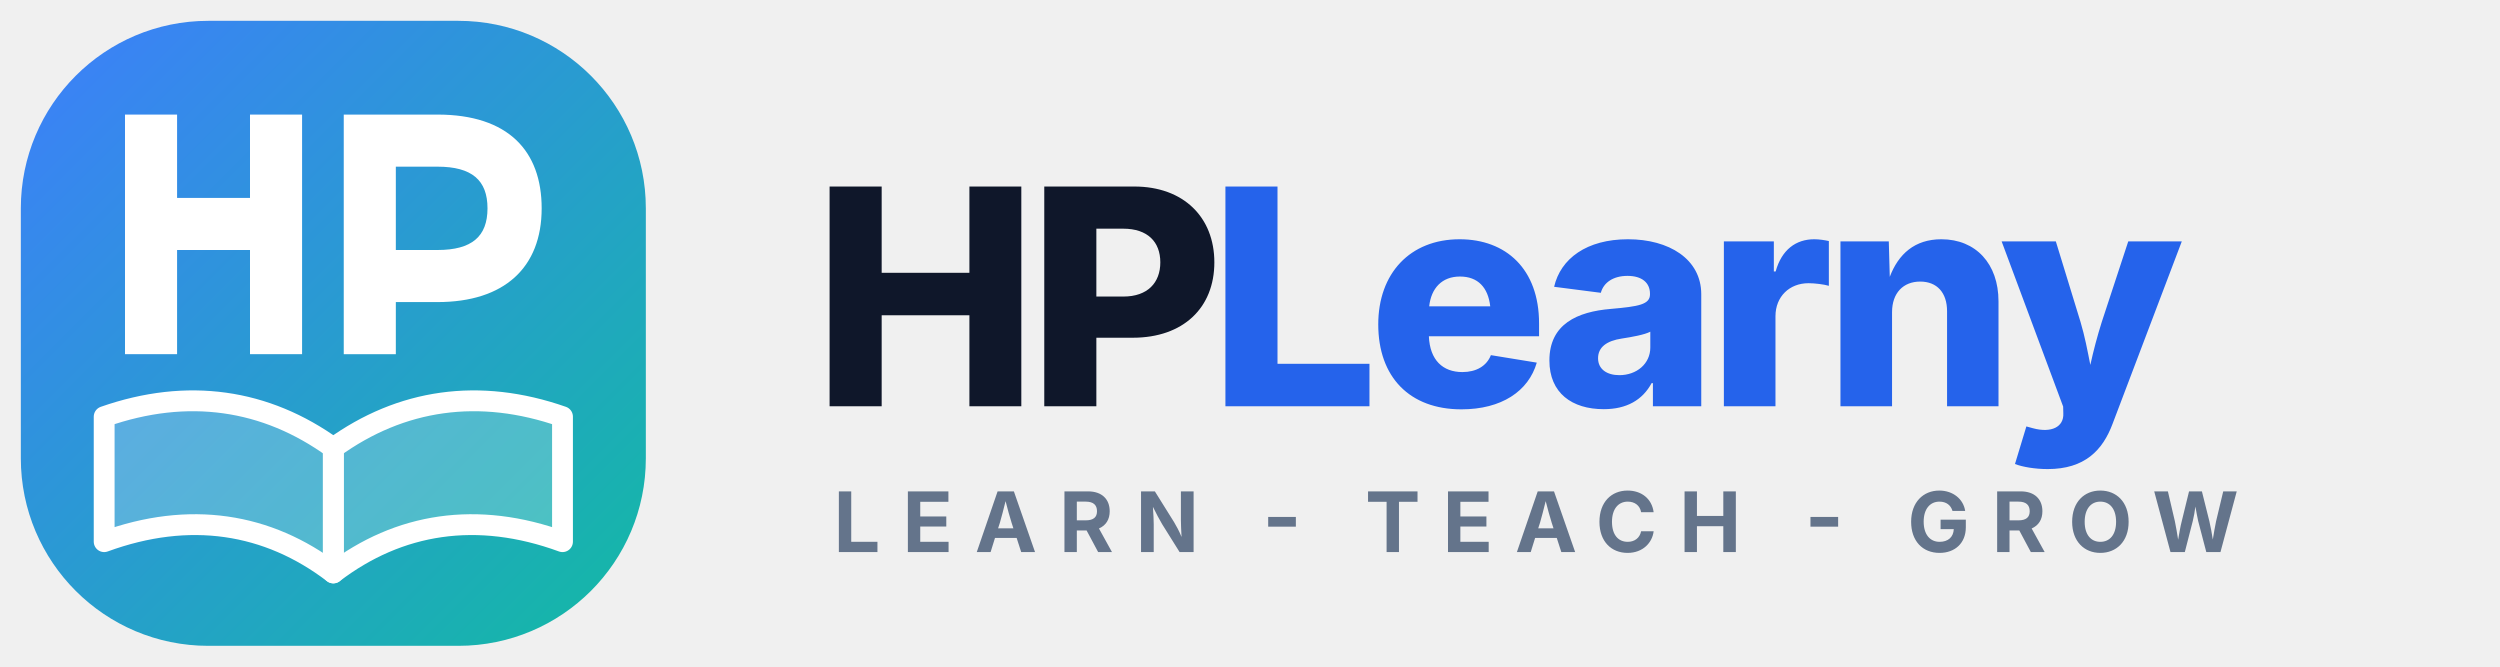
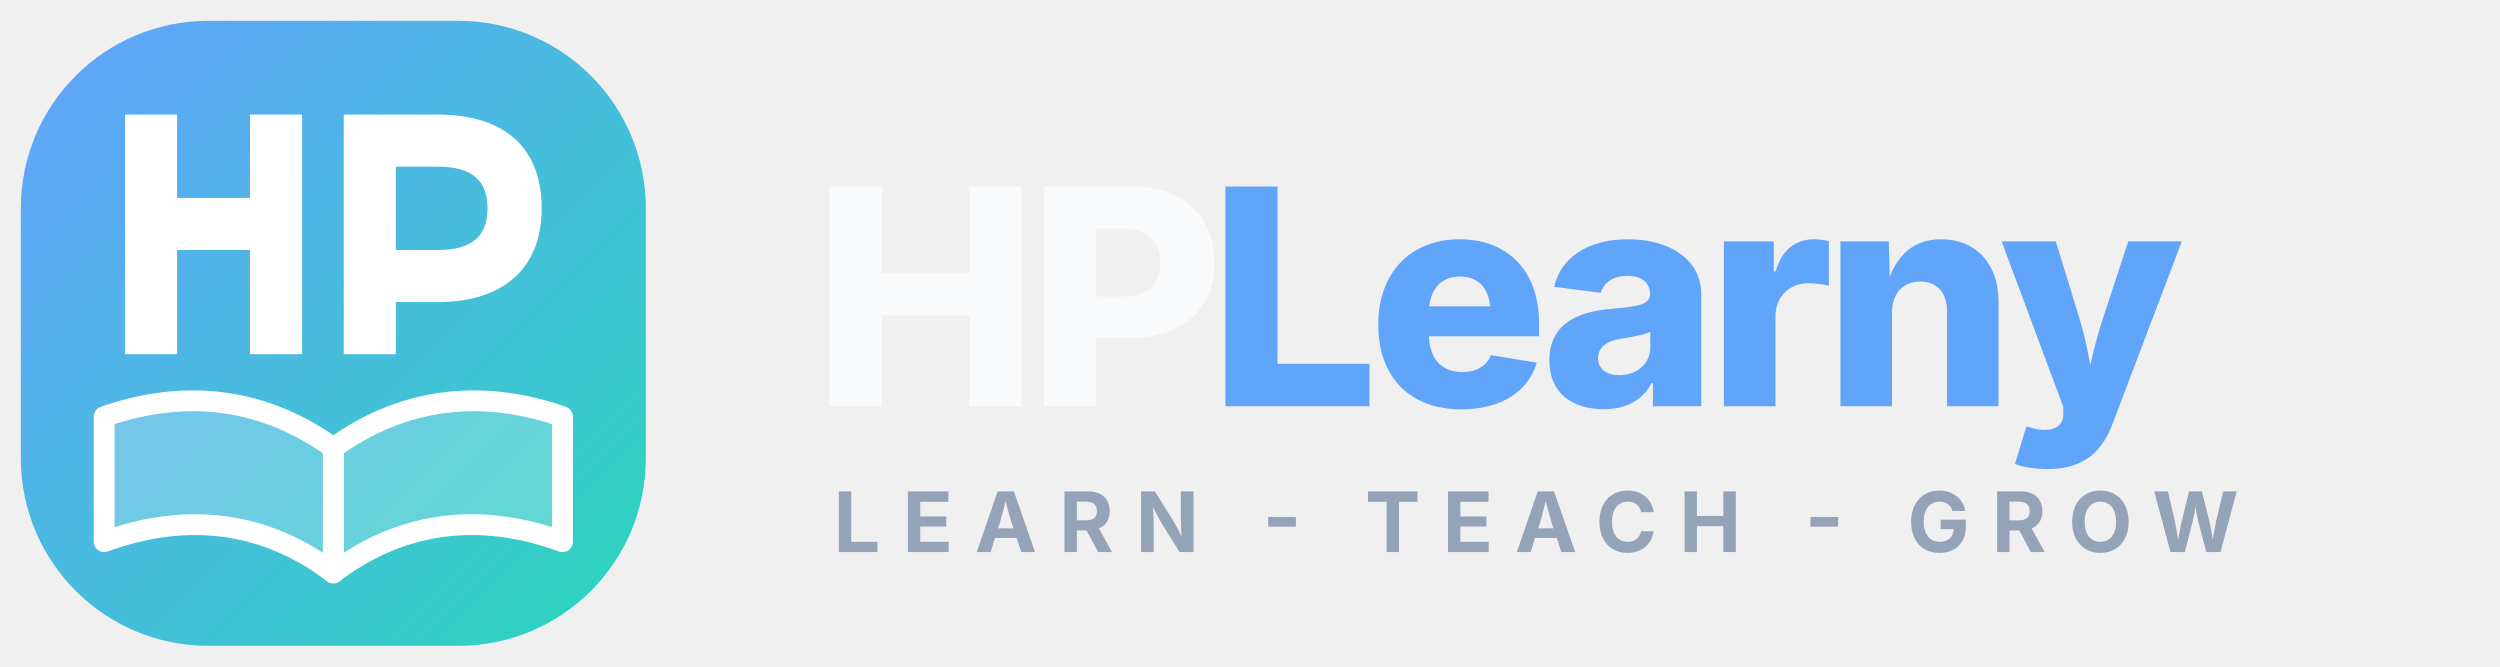
<svg xmlns="http://www.w3.org/2000/svg" width="240" height="64" viewBox="0 0 240 64" fill="none" role="img" aria-labelledby="title description">
-   <style>
-     .wordmark { fill: #0f172a; }
-     .accent { fill: #2563eb; }
-     .tagline { fill: #64748b; }
-     @media (prefers-color-scheme: dark) {
-       .wordmark { fill: #f8fafc; }
-       .accent { fill: #60a5fa; }
-       .tagline { fill: #94a3b8; }
-     }
-   </style>
  <defs>
    <linearGradient id="brand" x1="6" y1="6" x2="60" y2="60" gradientUnits="userSpaceOnUse">
-       <stop stop-color="#3B82F6" />
-       <stop offset="1" stop-color="#14B8A6" />
+       <stop stop-color="#60A5FA" />
+       <stop offset="1" stop-color="#2DD4BF" />
    </linearGradient>
  </defs>
  <rect x="2" y="2" width="60" height="60" rx="18" fill="url(#brand)" />
  <path d="M12 11H17V19H24V11H29V34H24V24H17V34H12V11Z" fill="white" />
  <path fill-rule="evenodd" clip-rule="evenodd" d="M33 11H42C48.8 11 52 14.5 52 20C52 25.7 48.4 29 42 29H38V34H33V11ZM38 16V24H42C45.3 24 46.8 22.7 46.8 20C46.8 17.3 45.3 16 42 16H38Z" fill="white" />
  <path d="M10 40C18 37.2 25.5 38.3 32 43V55C25.7 50.2 18.2 49 10 52V40Z" fill="white" fill-opacity="0.22" stroke="white" stroke-width="2" stroke-linejoin="round" />
  <path d="M54 40C46 37.2 38.5 38.3 32 43V55C38.3 50.2 45.8 49 54 52V40Z" fill="white" fill-opacity="0.22" stroke="white" stroke-width="2" stroke-linejoin="round" />
-   <text class="wordmark" x="78" y="39" font-family="Inter, Arial, sans-serif" font-size="29" font-weight="800" letter-spacing="-1.1">HP</text>
-   <text class="accent" x="116" y="39" font-family="Inter, Arial, sans-serif" font-size="29" font-weight="800" letter-spacing="-1.1">Learny</text>
-   <text class="tagline" x="80" y="53" font-family="Inter, Arial, sans-serif" font-size="8" font-weight="700" letter-spacing="2.1">LEARN - TEACH - GROW</text>
+   <text x="78" y="39" fill="#F8FAFC" font-family="Inter, Arial, sans-serif" font-size="29" font-weight="800" letter-spacing="-1.1">HP</text>
+   <text x="116" y="39" fill="#60A5FA" font-family="Inter, Arial, sans-serif" font-size="29" font-weight="800" letter-spacing="-1.1">Learny</text>
+   <text x="80" y="53" fill="#94A3B8" font-family="Inter, Arial, sans-serif" font-size="8" font-weight="700" letter-spacing="2.1">LEARN - TEACH - GROW</text>
</svg>
